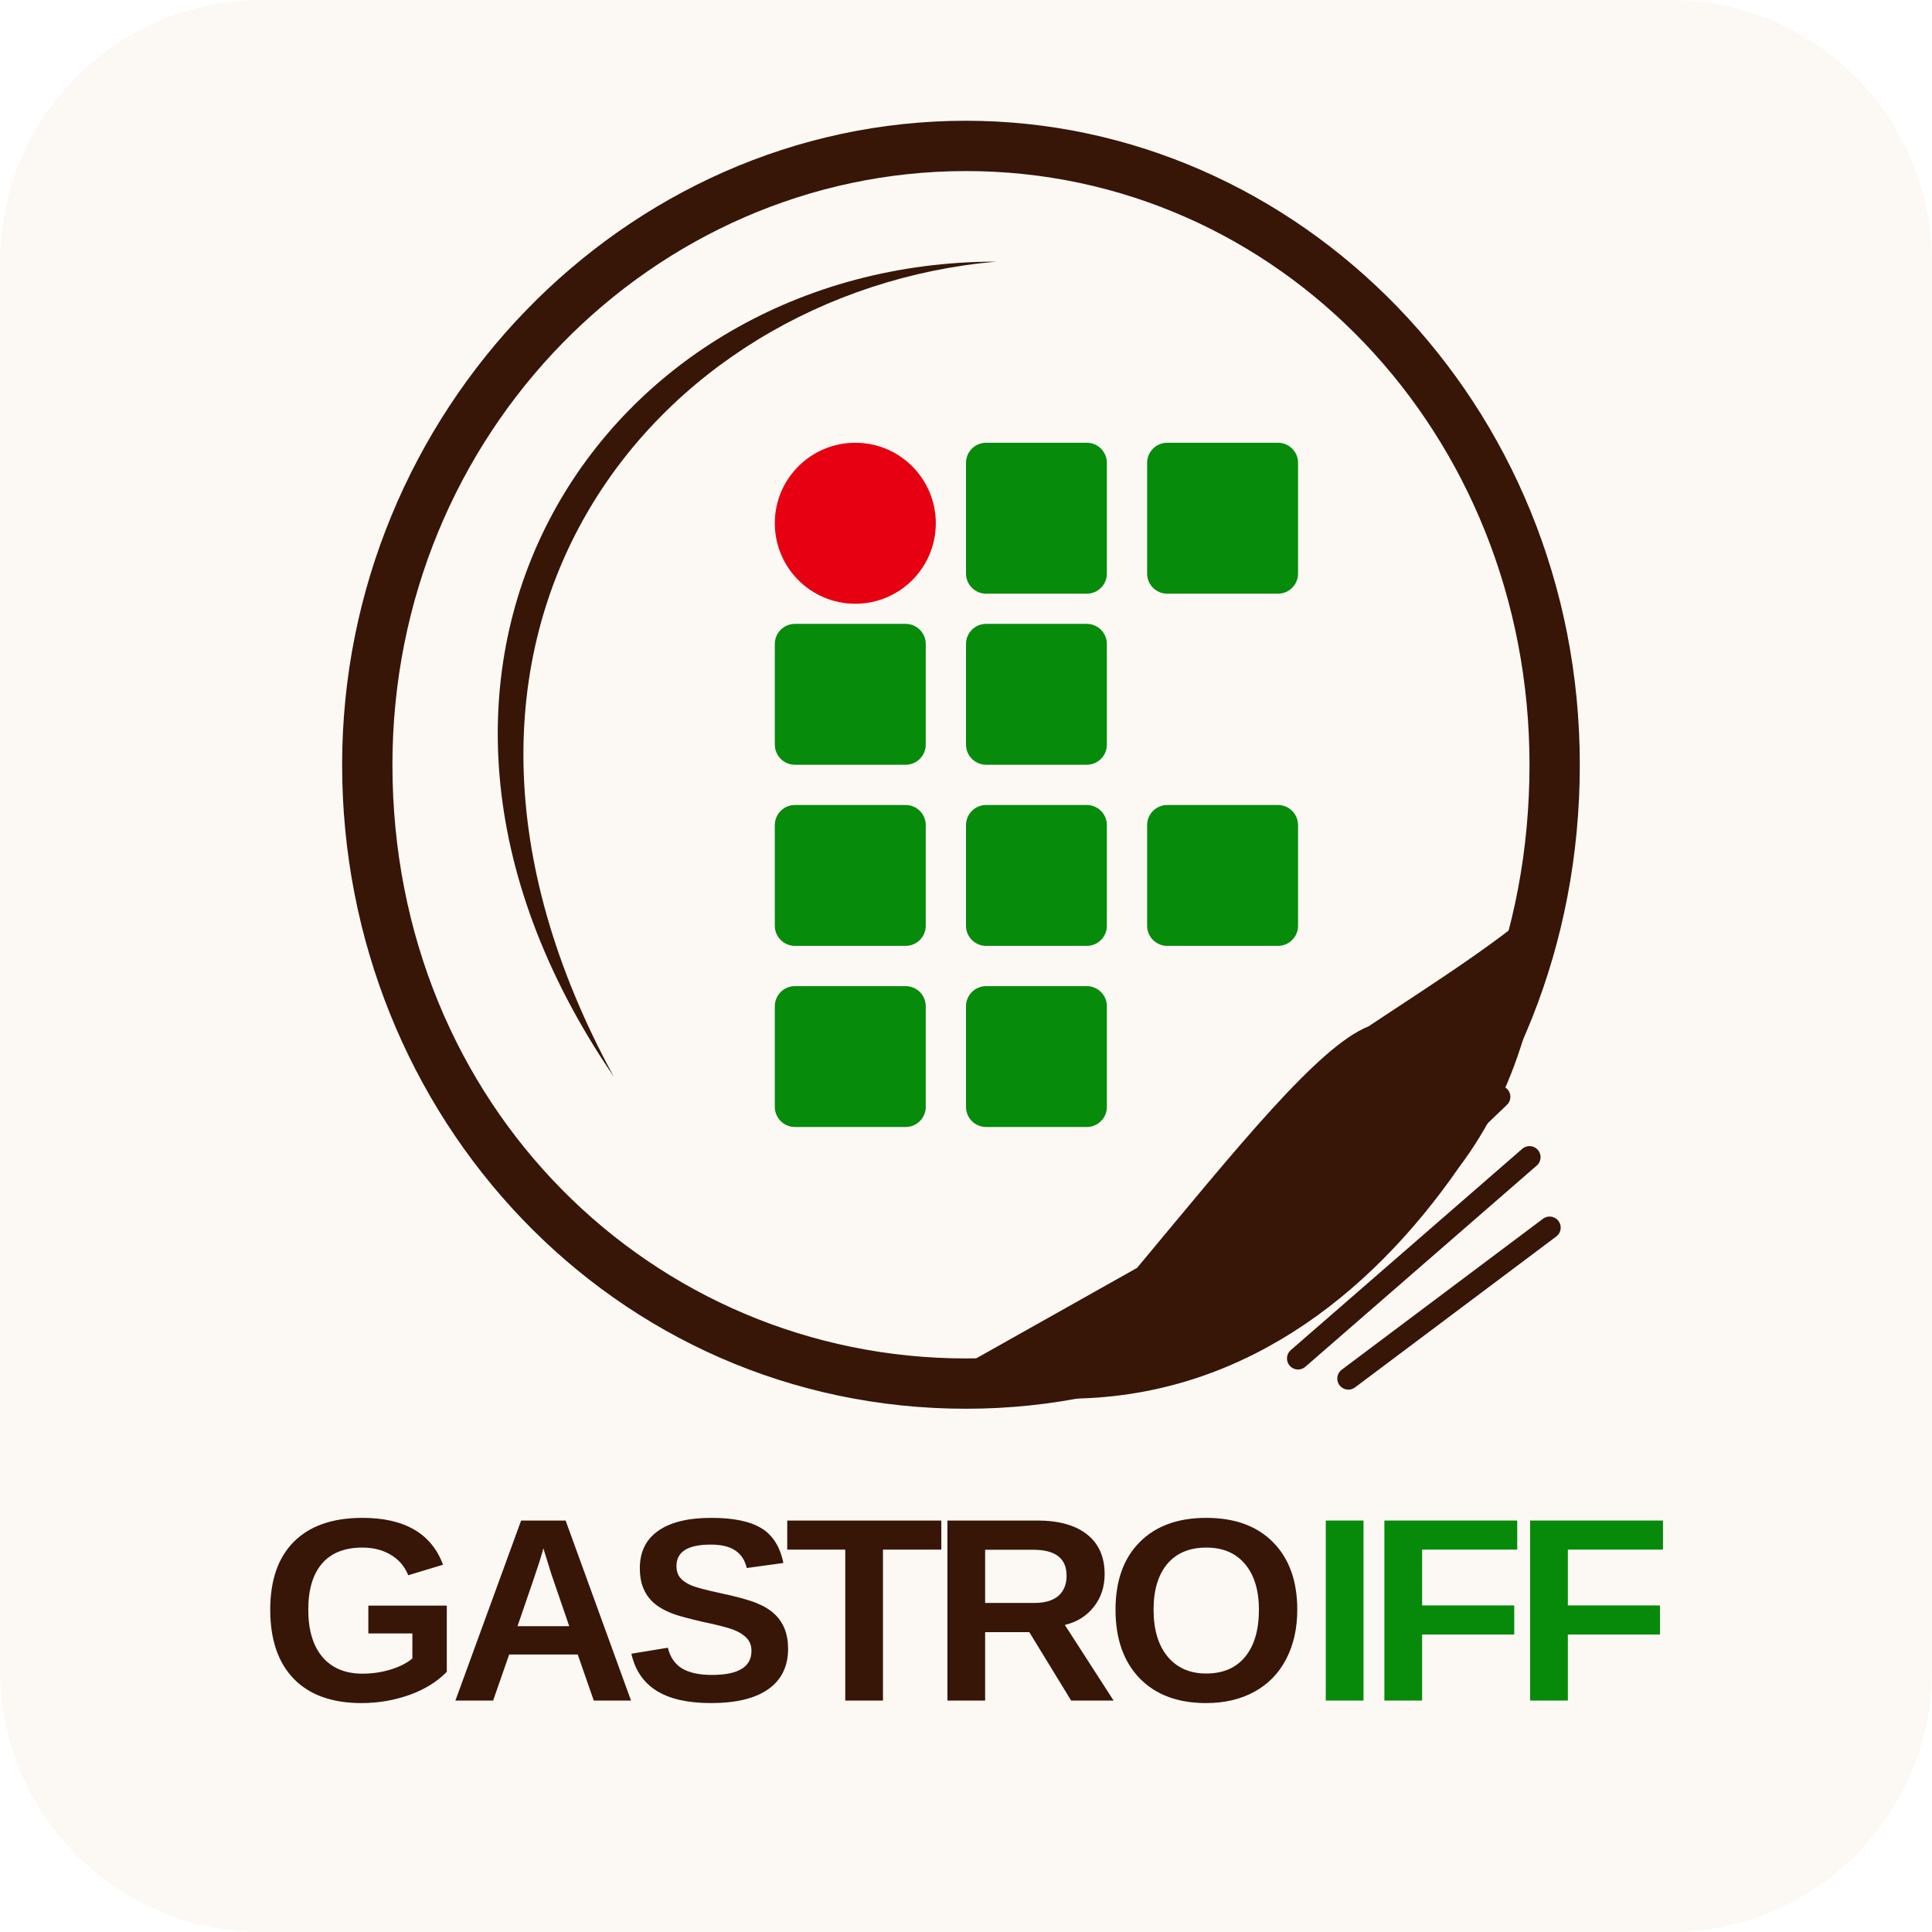
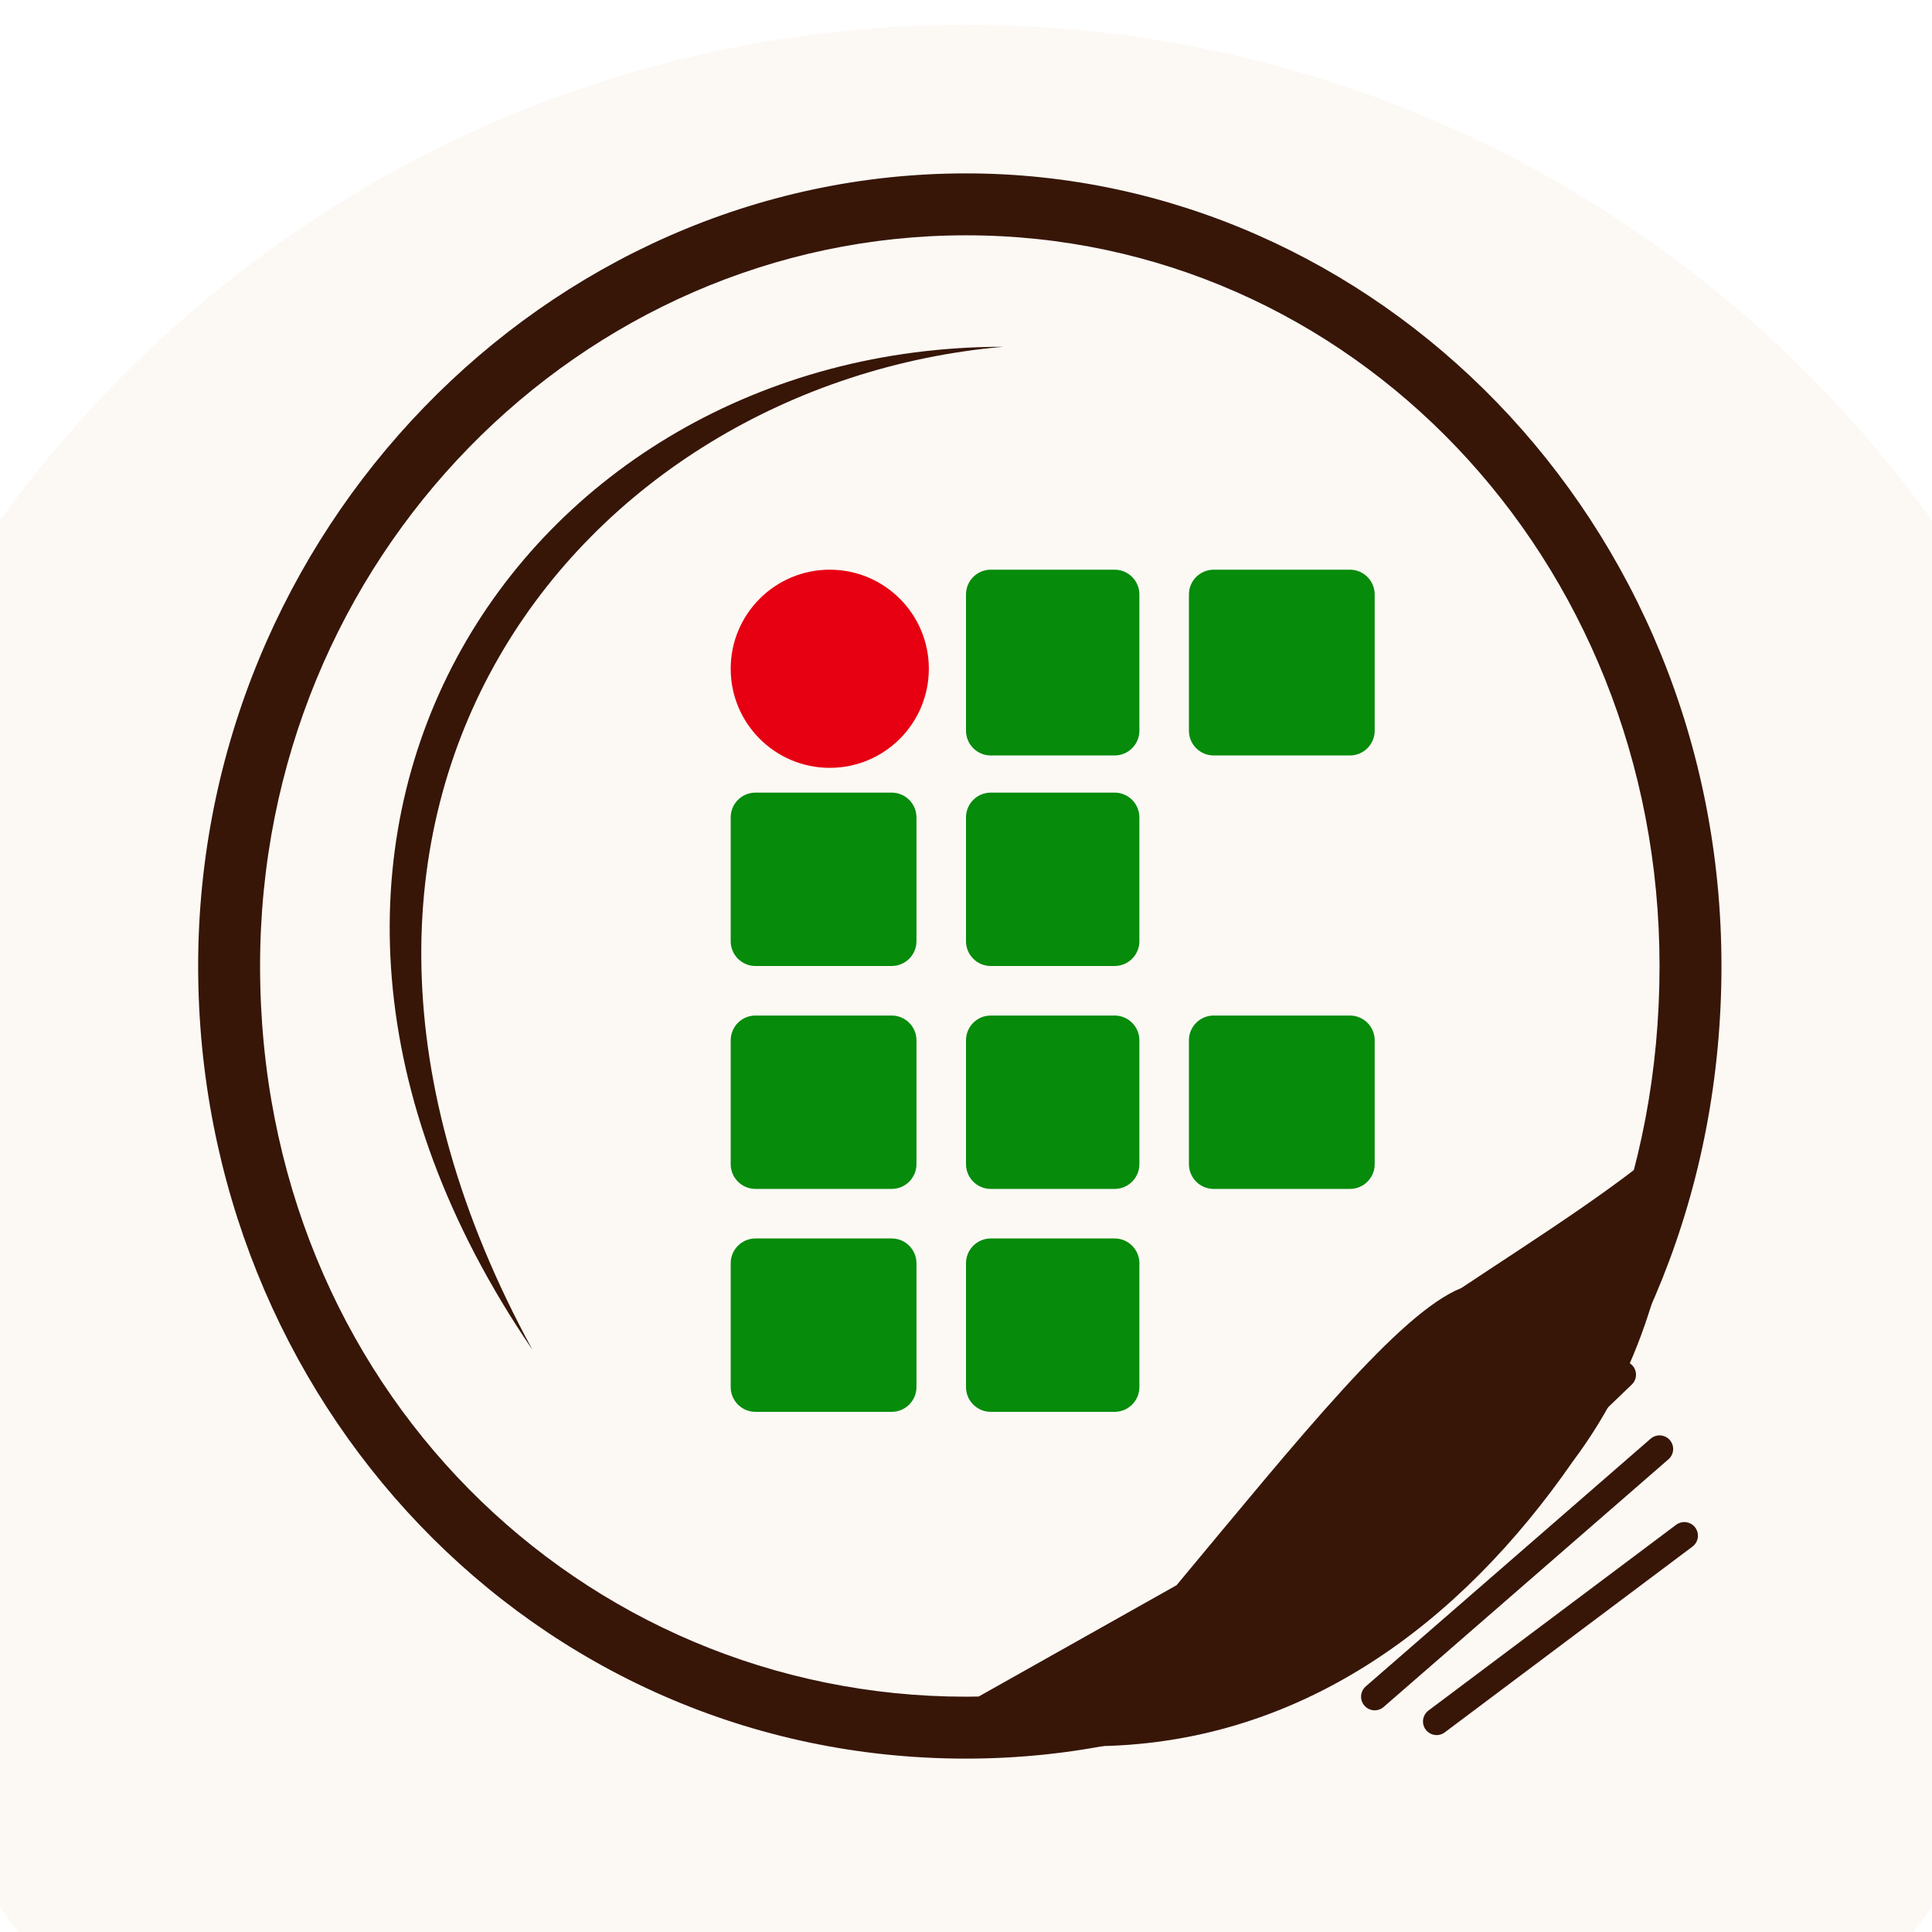
- <svg xmlns="http://www.w3.org/2000/svg" width="512" height="512" viewBox="0 0 192 192">
-   <rect width="192" height="192" rx="26" fill="#fcf9f5" />
+ <svg xmlns="http://www.w3.org/2000/svg" width="512" height="512" viewBox="18 0 156 152">
+   <rect width="192" height="192" rx="96" fill="#fcf9f5" />
  <g fill="#371607">
    <path d="M96 12C62 12 34 41 34 76s27 64 62 64c34 0 61-28 61-64 0-36-28-64-61-64zm0 5c31 0 56 26 56 59 0 34-25 59-56 59S39 110 39 76c0-33 26-59 57-59z" />
    <path d="M61 107C37 63 65 29 99 26c-39 0-66 40-38 81z" />
    <path d="M113 126c10-12 18-22 23-24 6-4 14-9 18-13-1 10-3 19-9 27-9 13-22 23-39 23l-9-4z" />
    <path d="M119 130 146 103M124 133l25-24M129 135l23-20M134 137l20-15" fill="none" stroke="#371607" stroke-width="2.2" stroke-linecap="round" />
  </g>
  <g fill="#068b0b">
    <rect x="96" y="44" width="14" height="15" rx="2" />
    <rect x="114" y="44" width="15" height="15" rx="2" />
    <rect x="77" y="62" width="15" height="14" rx="2" />
    <rect x="96" y="62" width="14" height="14" rx="2" />
    <rect x="77" y="80" width="15" height="14" rx="2" />
    <rect x="96" y="80" width="14" height="14" rx="2" />
    <rect x="114" y="80" width="15" height="14" rx="2" />
    <rect x="77" y="98" width="15" height="14" rx="2" />
    <rect x="96" y="98" width="14" height="14" rx="2" />
  </g>
  <circle cx="85" cy="52" r="8" fill="#e60012" />
-   <text x="96" y="169" text-anchor="middle" font-family="Arial,Helvetica,sans-serif" font-size="26" letter-spacing="-1.4" font-weight="900" fill="#371607">GASTRO<tspan fill="#078a0a">IFF</tspan>
-   </text>
</svg>
